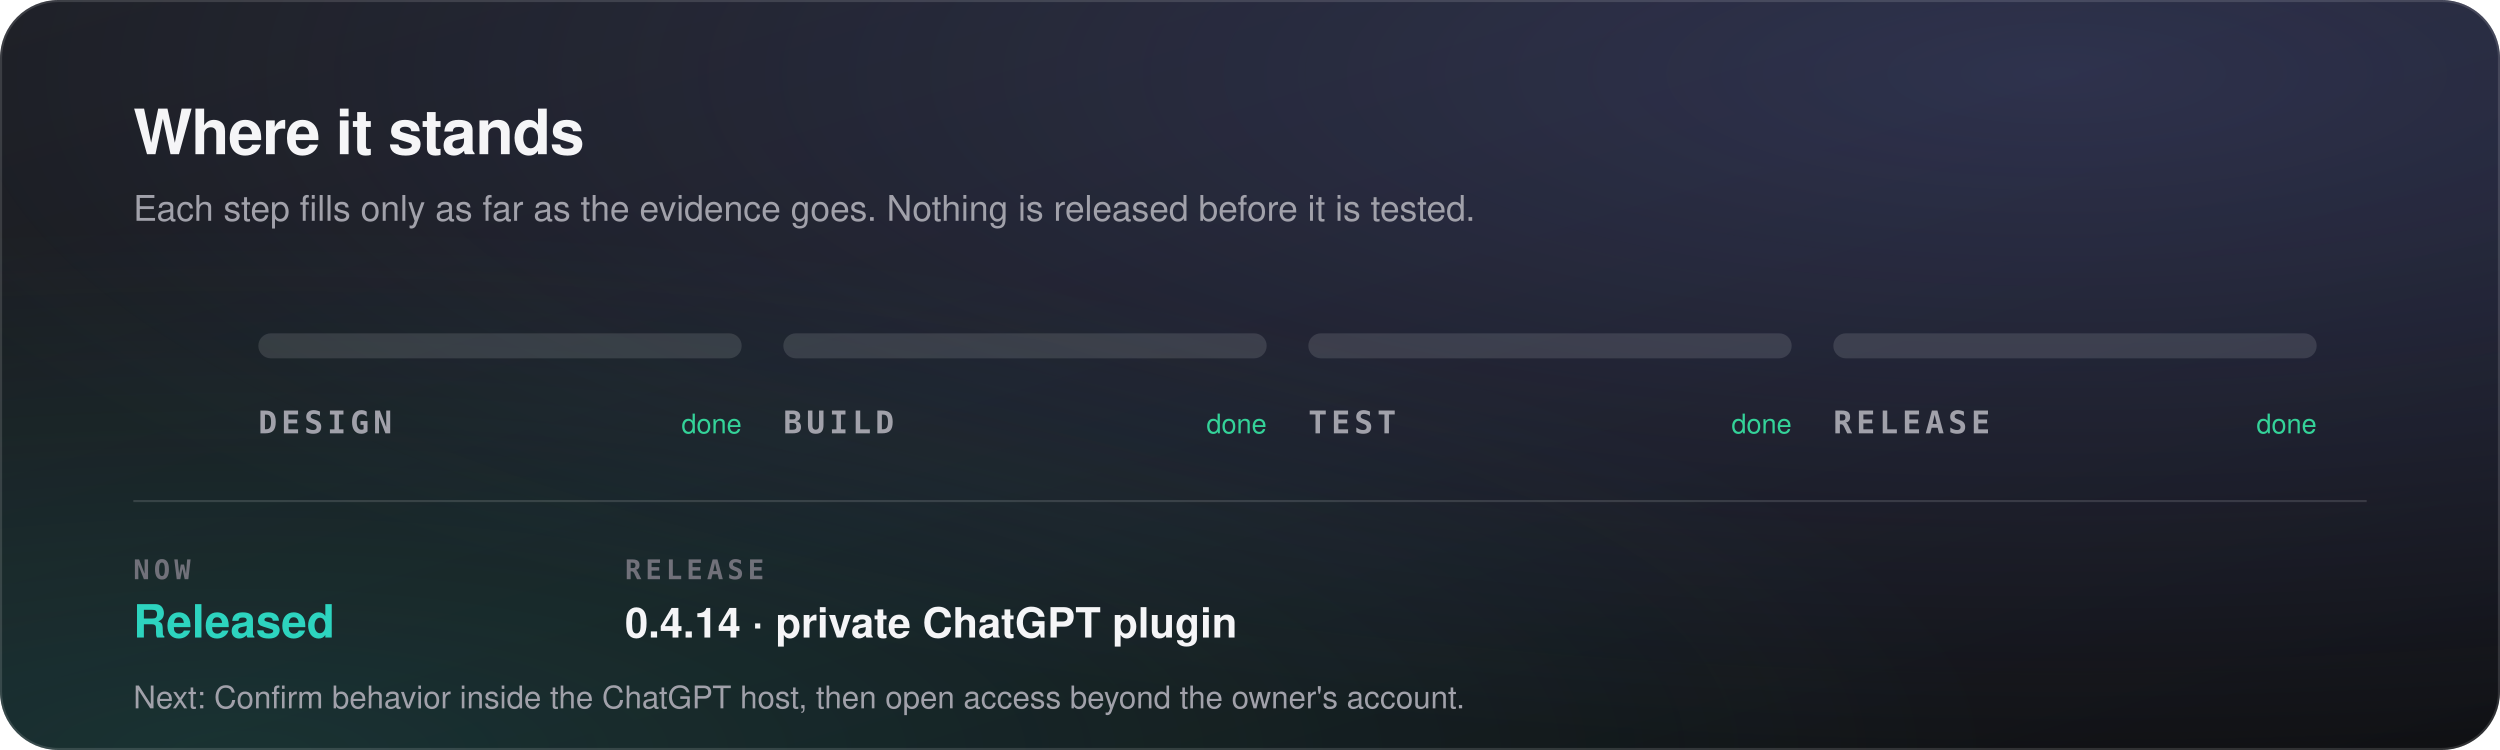
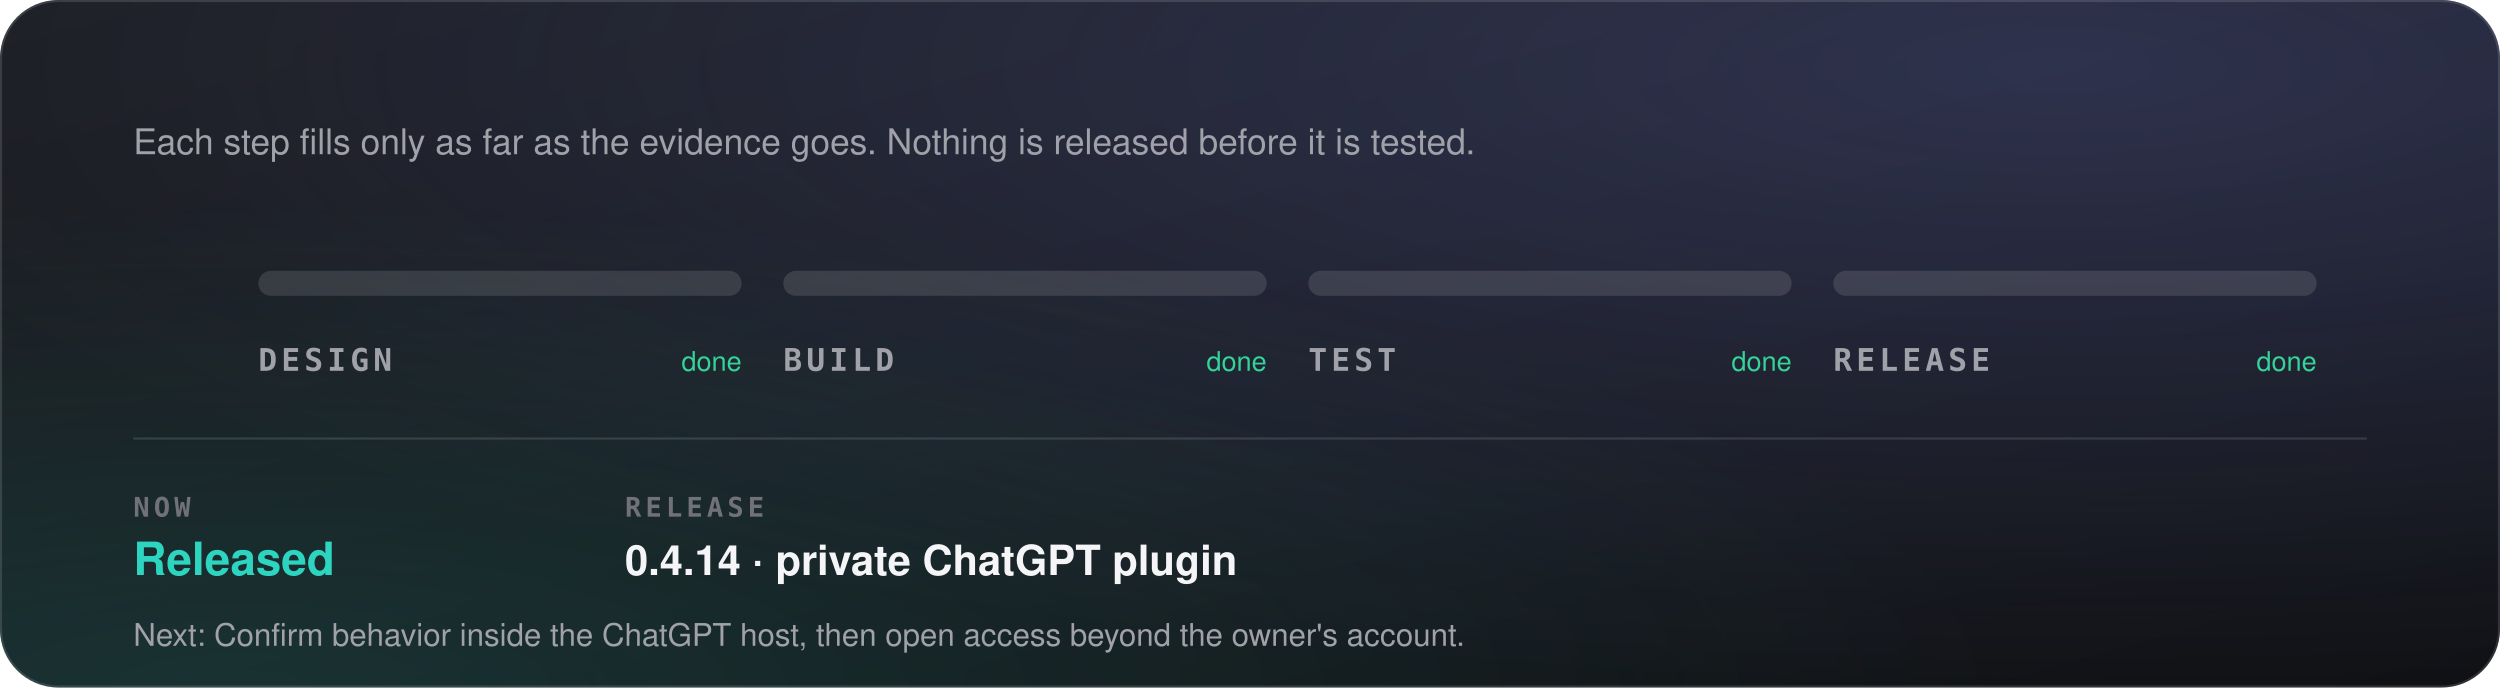
- <svg xmlns="http://www.w3.org/2000/svg" viewBox="0 0 1200 360" width="1200" height="360" role="img" aria-label="Where it stands: now Released; release 0.4.14 · private ChatGPT plugin; next Confirm behavior inside the ChatGPT host, then open access beyond the owner's account.">
+ <svg xmlns="http://www.w3.org/2000/svg" viewBox="0 0 1200 330" width="1200" height="330" role="img" aria-label="Where it stands: now Released; release 0.4.14 · private ChatGPT plugin; next Confirm behavior inside the ChatGPT host, then open access beyond the owner's account.">
  <style>.f0{transform-origin:124px 0;transform:scaleX(0);animation:f0 9s infinite}@keyframes f0{0%,0.0%{transform:scaleX(0)}11.1%,90%{transform:scaleX(1)}100%{transform:scaleX(0)}}.f1{transform-origin:376px 0;transform:scaleX(0);animation:f1 9s infinite}@keyframes f1{0%,13.3%{transform:scaleX(0)}24.4%,90%{transform:scaleX(1)}100%{transform:scaleX(0)}}.f2{transform-origin:628px 0;transform:scaleX(0);animation:f2 9s infinite}@keyframes f2{0%,26.7%{transform:scaleX(0)}37.8%,90%{transform:scaleX(1)}100%{transform:scaleX(0)}}.f3{transform-origin:880px 0;transform:scaleX(0);animation:f3 9s infinite}@keyframes f3{0%,40.0%{transform:scaleX(0)}51.1%,90%{transform:scaleX(1)}100%{transform:scaleX(0)}}@media (prefers-reduced-motion: reduce){*{animation:none!important}}</style>
  <defs>
    <linearGradient id="bg" x1="0" y1="0" x2="1" y2="1">
      <stop offset="0" stop-color="#1d1f24" />
      <stop offset="1" stop-color="#101114" />
    </linearGradient>
    <linearGradient id="accent" x1="0" y1="0" x2="1" y2="0">
      <stop offset="0" stop-color="#2dd4bf" />
      <stop offset=".5" stop-color="#818cf8" />
      <stop offset="1" stop-color="#c084fc" />
    </linearGradient>
    <radialGradient id="glow" cx=".82" cy=".1" r=".9">
      <stop offset="0" stop-color="#818cf8" stop-opacity=".22" />
      <stop offset="1" stop-color="#818cf8" stop-opacity="0" />
    </radialGradient>
    <radialGradient id="glow2" cx=".1" cy="1" r=".7">
      <stop offset="0" stop-color="#2dd4bf" stop-opacity=".14" />
      <stop offset="1" stop-color="#2dd4bf" stop-opacity="0" />
    </radialGradient>
  </defs>
-   <rect width="1200" height="360" rx="28" fill="url(#bg)" />
-   <rect width="1200" height="360" rx="28" fill="url(#glow)" />
-   <rect width="1200" height="360" rx="28" fill="url(#glow2)" />
-   <rect x=".5" y=".5" width="1199" height="359" rx="27.5" fill="none" stroke="rgba(255,255,255,0.13)" />
-   <text x="64" y="74" font-family="-apple-system, BlinkMacSystemFont, 'Segoe UI', Helvetica, Arial, sans-serif" font-size="30" font-weight="700" fill="#f5f5f7" text-anchor="start" letter-spacing="-0.5">Where it stands</text>
-   <text x="64" y="106" font-family="-apple-system, BlinkMacSystemFont, 'Segoe UI', Helvetica, Arial, sans-serif" font-size="17" font-weight="400" fill="#a1a1aa" text-anchor="start" letter-spacing="0">Each step fills only as far as the evidence goes. Nothing is released before it is tested.</text>
-   <rect x="124" y="160" width="232" height="12" rx="6" fill="rgba(255,255,255,.12)" />
-   <rect class="f0" x="124" y="160" width="232" height="12" rx="6" fill="#34d399" />
-   <text x="124" y="208" font-family="SFMono-Regular, Menlo, Consolas, monospace" font-size="15" font-weight="600" fill="#a1a1aa" text-anchor="start" letter-spacing="2">DESIGN</text>
-   <text x="356" y="208" font-family="-apple-system, BlinkMacSystemFont, 'Segoe UI', Helvetica, Arial, sans-serif" font-size="13" font-weight="500" fill="#34d399" text-anchor="end" letter-spacing="0">done</text>
-   <rect x="376" y="160" width="232" height="12" rx="6" fill="rgba(255,255,255,.12)" />
-   <rect class="f1" x="376" y="160" width="232" height="12" rx="6" fill="#34d399" />
-   <text x="376" y="208" font-family="SFMono-Regular, Menlo, Consolas, monospace" font-size="15" font-weight="600" fill="#a1a1aa" text-anchor="start" letter-spacing="2">BUILD</text>
-   <text x="608" y="208" font-family="-apple-system, BlinkMacSystemFont, 'Segoe UI', Helvetica, Arial, sans-serif" font-size="13" font-weight="500" fill="#34d399" text-anchor="end" letter-spacing="0">done</text>
-   <rect x="628" y="160" width="232" height="12" rx="6" fill="rgba(255,255,255,.12)" />
-   <rect class="f2" x="628" y="160" width="232" height="12" rx="6" fill="#34d399" />
-   <text x="628" y="208" font-family="SFMono-Regular, Menlo, Consolas, monospace" font-size="15" font-weight="600" fill="#a1a1aa" text-anchor="start" letter-spacing="2">TEST</text>
-   <text x="860" y="208" font-family="-apple-system, BlinkMacSystemFont, 'Segoe UI', Helvetica, Arial, sans-serif" font-size="13" font-weight="500" fill="#34d399" text-anchor="end" letter-spacing="0">done</text>
-   <rect x="880" y="160" width="232" height="12" rx="6" fill="rgba(255,255,255,.12)" />
-   <rect class="f3" x="880" y="160" width="232" height="12" rx="6" fill="#34d399" />
-   <text x="880" y="208" font-family="SFMono-Regular, Menlo, Consolas, monospace" font-size="15" font-weight="600" fill="#a1a1aa" text-anchor="start" letter-spacing="2">RELEASE</text>
-   <text x="1112" y="208" font-family="-apple-system, BlinkMacSystemFont, 'Segoe UI', Helvetica, Arial, sans-serif" font-size="13" font-weight="500" fill="#34d399" text-anchor="end" letter-spacing="0">done</text>
-   <rect x="64" y="240" width="1072" height="1" fill="rgba(255,255,255,0.13)" />
-   <text x="64" y="278" font-family="SFMono-Regular, Menlo, Consolas, monospace" font-size="13" font-weight="600" fill="#71717a" text-anchor="start" letter-spacing="2">NOW</text>
-   <text x="64" y="306" font-family="-apple-system, BlinkMacSystemFont, 'Segoe UI', Helvetica, Arial, sans-serif" font-size="22" font-weight="700" fill="#2dd4bf" text-anchor="start" letter-spacing="0">Released</text>
-   <text x="300" y="278" font-family="SFMono-Regular, Menlo, Consolas, monospace" font-size="13" font-weight="600" fill="#71717a" text-anchor="start" letter-spacing="2">RELEASE</text>
-   <text x="300" y="306" font-family="-apple-system, BlinkMacSystemFont, 'Segoe UI', Helvetica, Arial, sans-serif" font-size="20" font-weight="600" fill="#f5f5f7" text-anchor="start" letter-spacing="0">0.4.14 · private ChatGPT plugin</text>
-   <text x="64" y="340" font-family="-apple-system, BlinkMacSystemFont, 'Segoe UI', Helvetica, Arial, sans-serif" font-size="15" font-weight="400" fill="#a1a1aa" text-anchor="start" letter-spacing="0">Next: Confirm behavior inside the ChatGPT host, then open access beyond the owner's account.</text>
+   <rect width="1200" height="330" rx="28" fill="url(#bg)" />
+   <rect width="1200" height="330" rx="28" fill="url(#glow)" />
+   <rect width="1200" height="330" rx="28" fill="url(#glow2)" />
+   <rect x=".5" y=".5" width="1199" height="329" rx="27.5" fill="none" stroke="rgba(255,255,255,0.13)" />
+   <text x="64" y="74" font-family="-apple-system, BlinkMacSystemFont, 'Segoe UI', Helvetica, Arial, sans-serif" font-size="17" font-weight="400" fill="#a1a1aa" text-anchor="start" letter-spacing="0">Each step fills only as far as the evidence goes. Nothing is released before it is tested.</text>
+   <rect x="124" y="130" width="232" height="12" rx="6" fill="rgba(255,255,255,.12)" />
+   <rect class="f0" x="124" y="130" width="232" height="12" rx="6" fill="#34d399" />
+   <text x="124" y="178" font-family="SFMono-Regular, Menlo, Consolas, monospace" font-size="15" font-weight="600" fill="#a1a1aa" text-anchor="start" letter-spacing="2">DESIGN</text>
+   <text x="356" y="178" font-family="-apple-system, BlinkMacSystemFont, 'Segoe UI', Helvetica, Arial, sans-serif" font-size="13" font-weight="500" fill="#34d399" text-anchor="end" letter-spacing="0">done</text>
+   <rect x="376" y="130" width="232" height="12" rx="6" fill="rgba(255,255,255,.12)" />
+   <rect class="f1" x="376" y="130" width="232" height="12" rx="6" fill="#34d399" />
+   <text x="376" y="178" font-family="SFMono-Regular, Menlo, Consolas, monospace" font-size="15" font-weight="600" fill="#a1a1aa" text-anchor="start" letter-spacing="2">BUILD</text>
+   <text x="608" y="178" font-family="-apple-system, BlinkMacSystemFont, 'Segoe UI', Helvetica, Arial, sans-serif" font-size="13" font-weight="500" fill="#34d399" text-anchor="end" letter-spacing="0">done</text>
+   <rect x="628" y="130" width="232" height="12" rx="6" fill="rgba(255,255,255,.12)" />
+   <rect class="f2" x="628" y="130" width="232" height="12" rx="6" fill="#34d399" />
+   <text x="628" y="178" font-family="SFMono-Regular, Menlo, Consolas, monospace" font-size="15" font-weight="600" fill="#a1a1aa" text-anchor="start" letter-spacing="2">TEST</text>
+   <text x="860" y="178" font-family="-apple-system, BlinkMacSystemFont, 'Segoe UI', Helvetica, Arial, sans-serif" font-size="13" font-weight="500" fill="#34d399" text-anchor="end" letter-spacing="0">done</text>
+   <rect x="880" y="130" width="232" height="12" rx="6" fill="rgba(255,255,255,.12)" />
+   <rect class="f3" x="880" y="130" width="232" height="12" rx="6" fill="#34d399" />
+   <text x="880" y="178" font-family="SFMono-Regular, Menlo, Consolas, monospace" font-size="15" font-weight="600" fill="#a1a1aa" text-anchor="start" letter-spacing="2">RELEASE</text>
+   <text x="1112" y="178" font-family="-apple-system, BlinkMacSystemFont, 'Segoe UI', Helvetica, Arial, sans-serif" font-size="13" font-weight="500" fill="#34d399" text-anchor="end" letter-spacing="0">done</text>
+   <rect x="64" y="210" width="1072" height="1" fill="rgba(255,255,255,0.13)" />
+   <text x="64" y="248" font-family="SFMono-Regular, Menlo, Consolas, monospace" font-size="13" font-weight="600" fill="#71717a" text-anchor="start" letter-spacing="2">NOW</text>
+   <text x="64" y="276" font-family="-apple-system, BlinkMacSystemFont, 'Segoe UI', Helvetica, Arial, sans-serif" font-size="22" font-weight="700" fill="#2dd4bf" text-anchor="start" letter-spacing="0">Released</text>
+   <text x="300" y="248" font-family="SFMono-Regular, Menlo, Consolas, monospace" font-size="13" font-weight="600" fill="#71717a" text-anchor="start" letter-spacing="2">RELEASE</text>
+   <text x="300" y="276" font-family="-apple-system, BlinkMacSystemFont, 'Segoe UI', Helvetica, Arial, sans-serif" font-size="20" font-weight="600" fill="#f5f5f7" text-anchor="start" letter-spacing="0">0.4.14 · private ChatGPT plugin</text>
+   <text x="64" y="310" font-family="-apple-system, BlinkMacSystemFont, 'Segoe UI', Helvetica, Arial, sans-serif" font-size="15" font-weight="400" fill="#a1a1aa" text-anchor="start" letter-spacing="0">Next: Confirm behavior inside the ChatGPT host, then open access beyond the owner's account.</text>
</svg>
